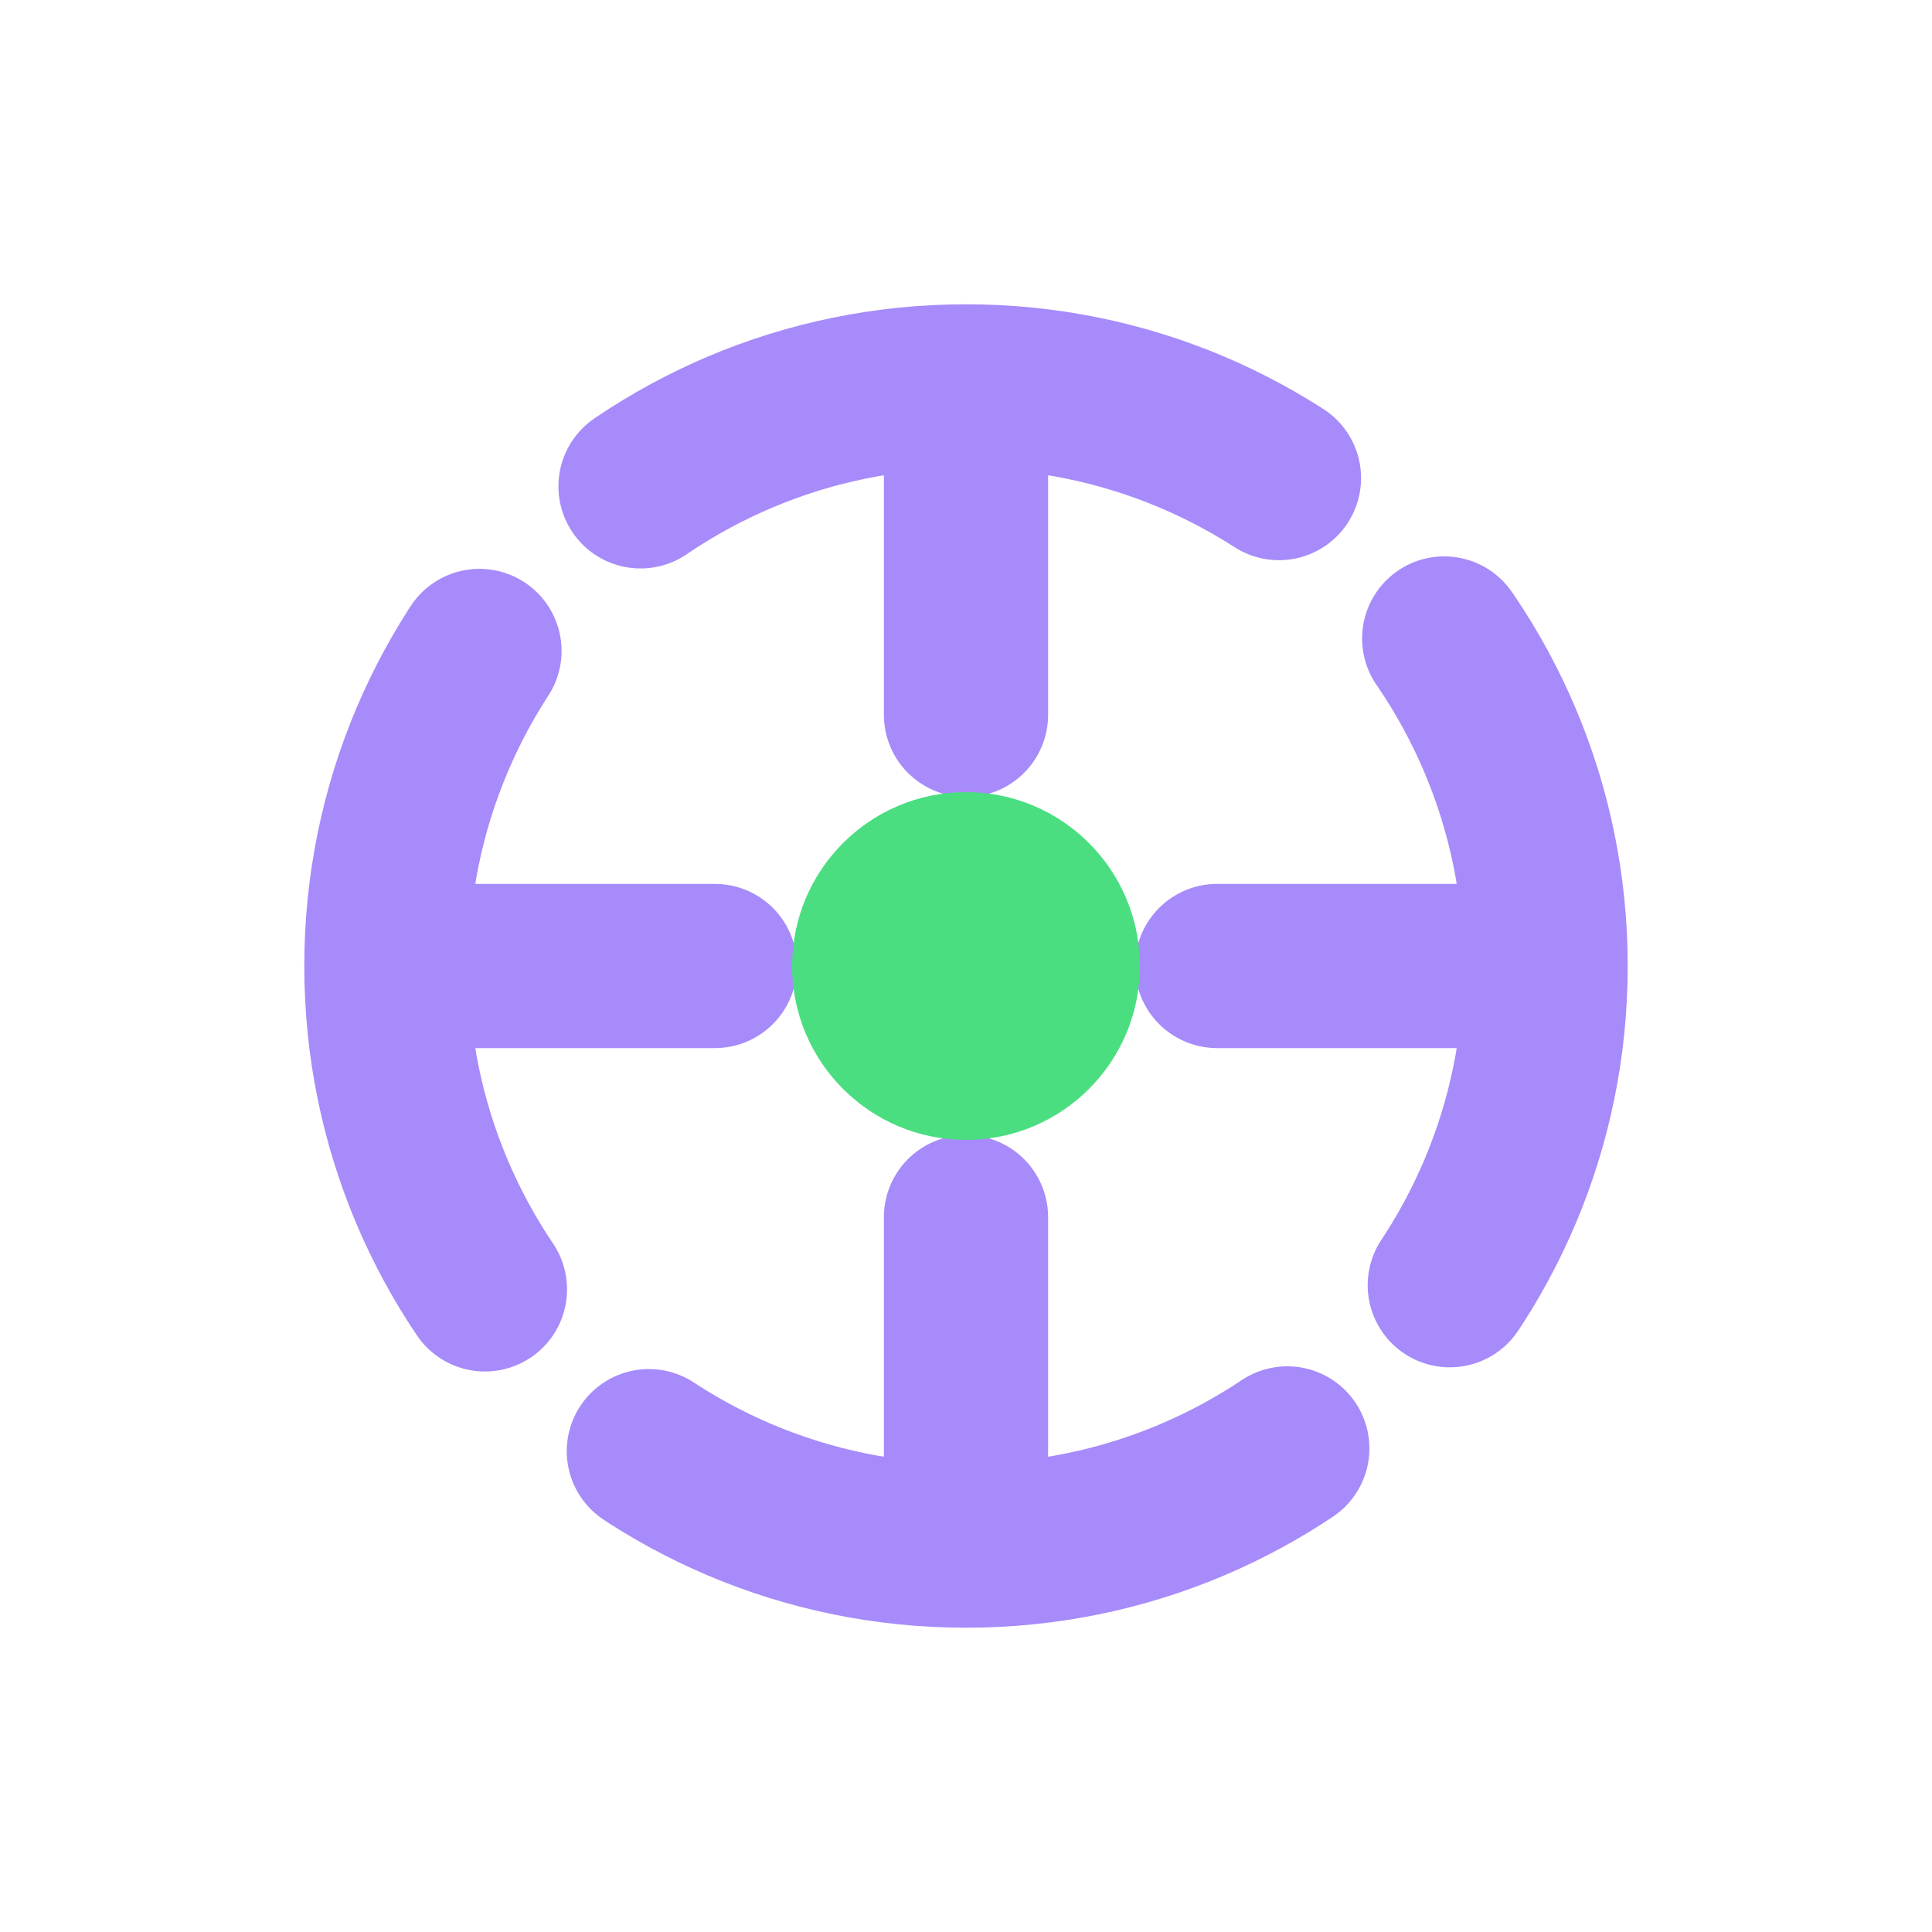
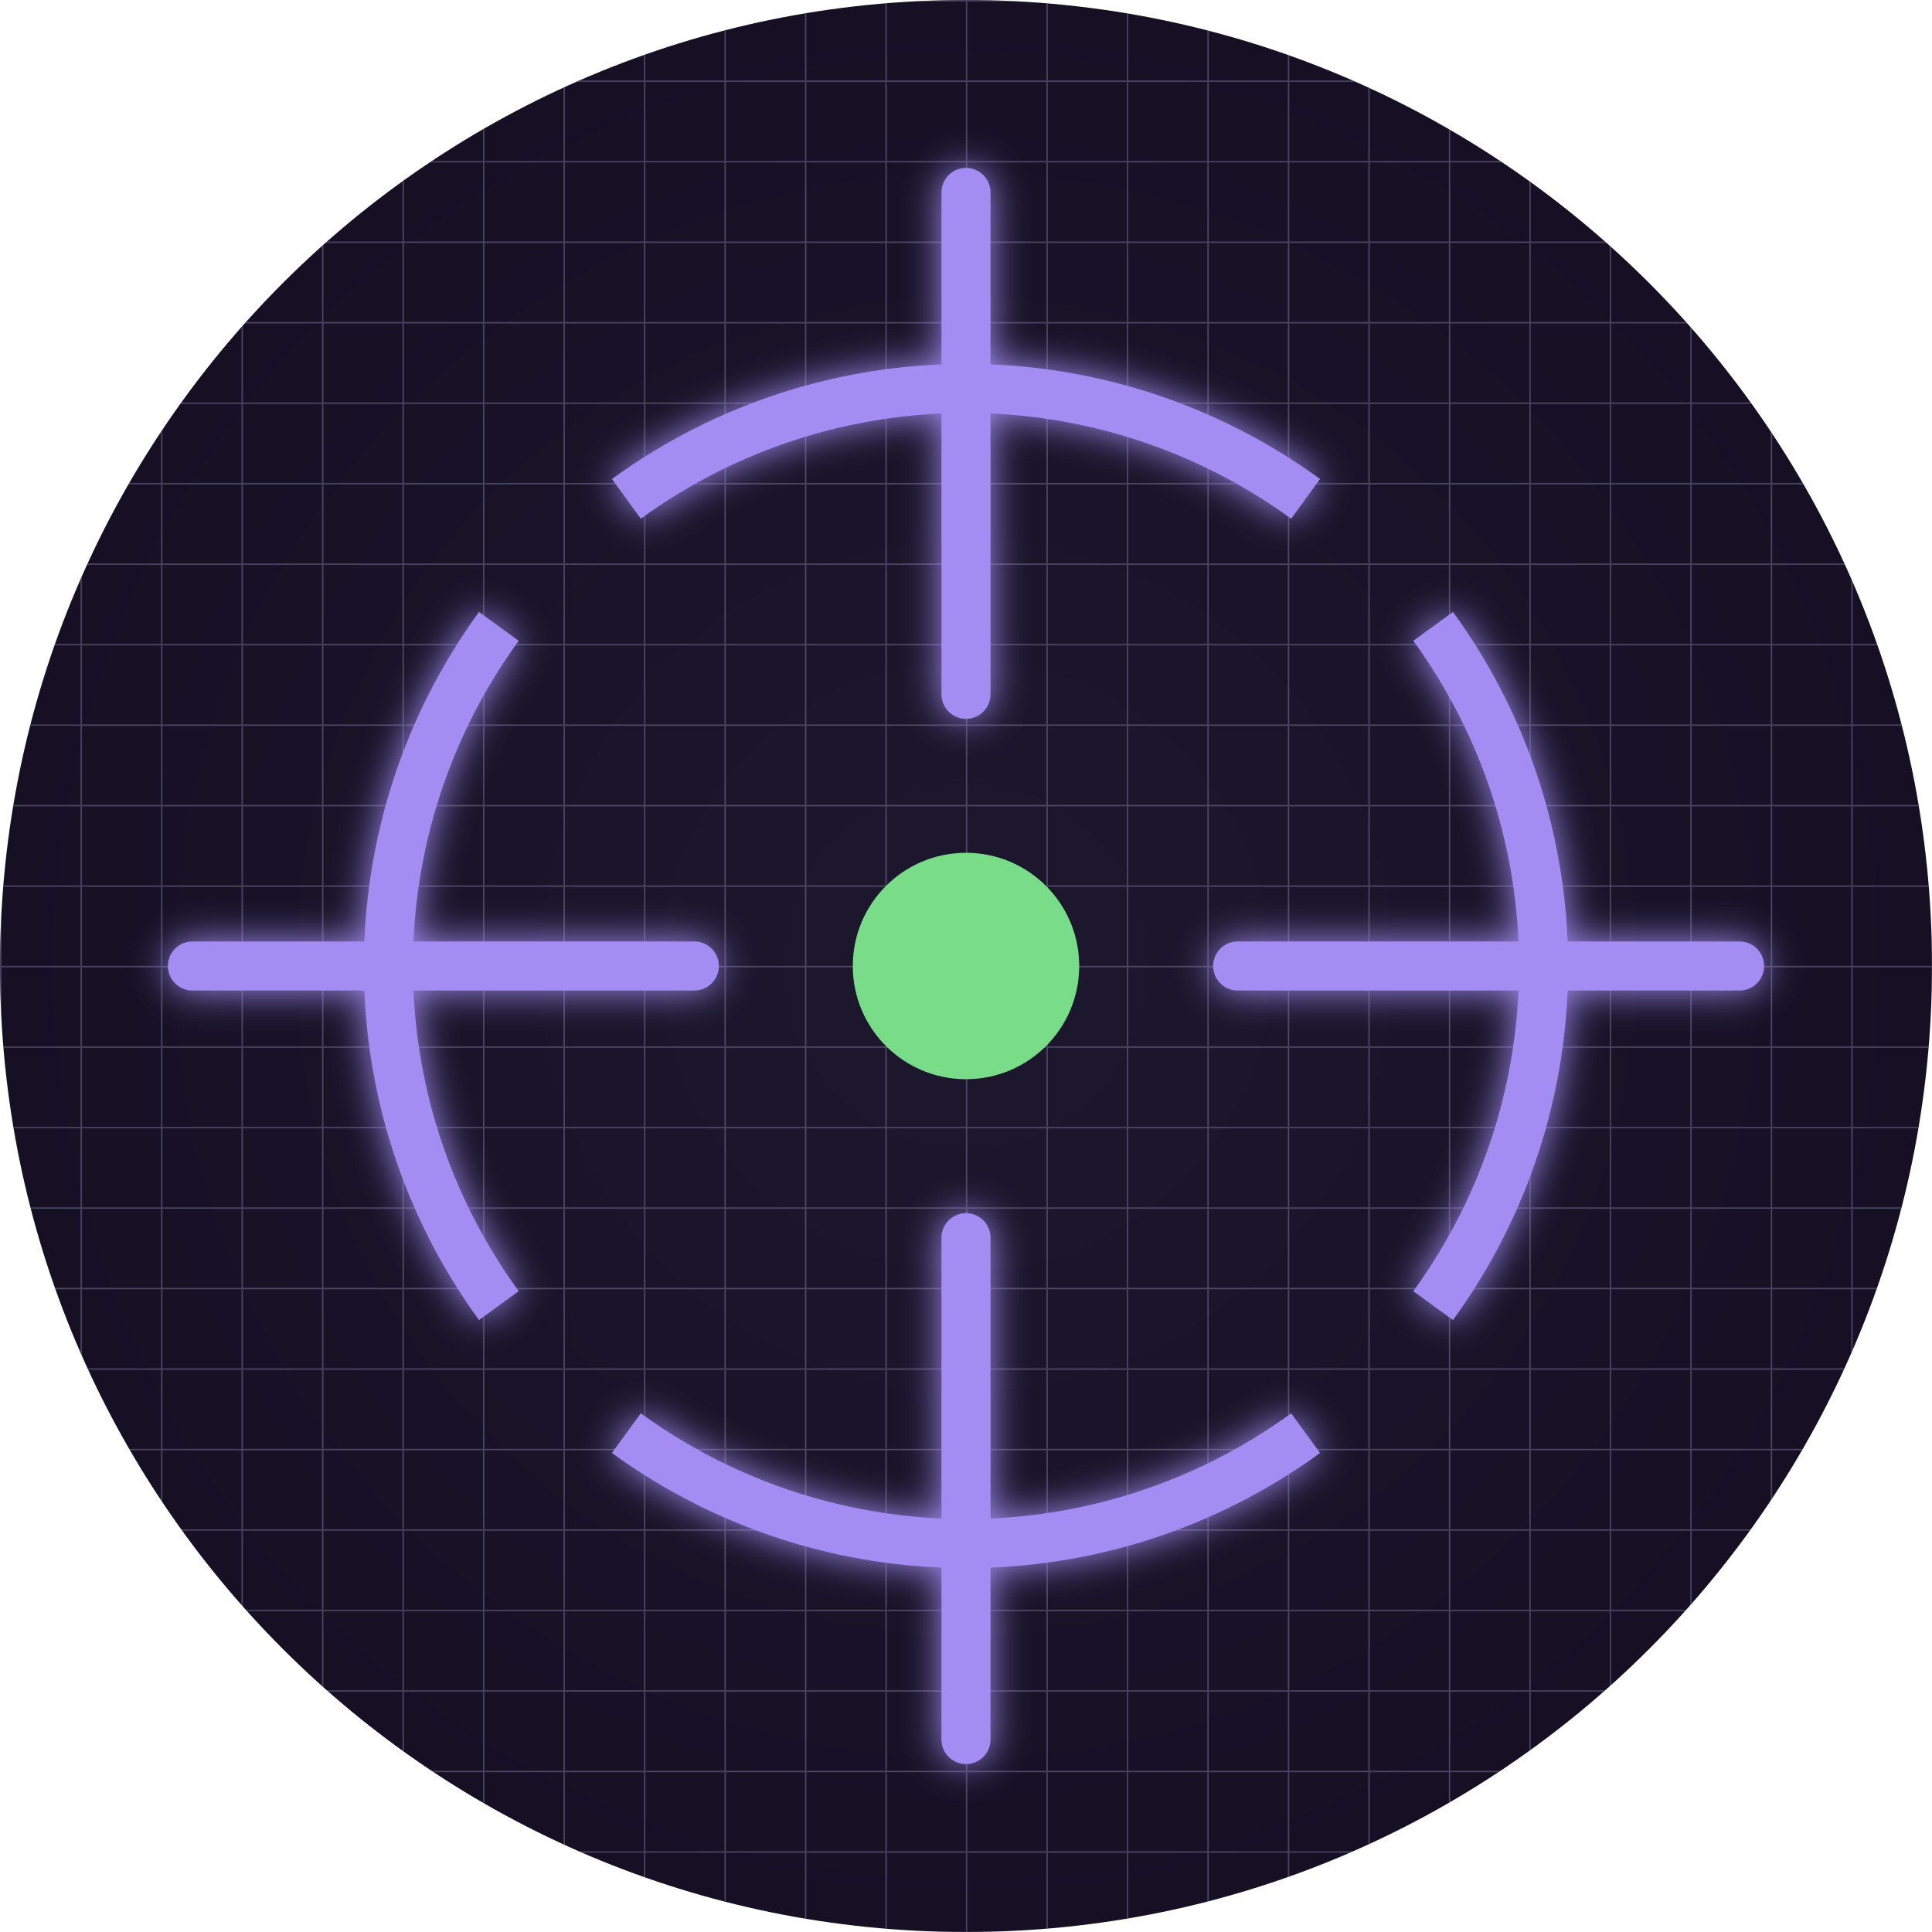
- <svg xmlns="http://www.w3.org/2000/svg" width="100" height="100" viewBox="0 0 100 100" fill="none">
-   <g stroke="#A78BFA" stroke-width="8.5" stroke-linecap="round">
-     <circle cx="50" cy="50" r="30" stroke-dasharray="35 12" stroke-dashoffset="17.5" />
-     <line x1="50" y1="21" x2="50" y2="37" />
-     <line x1="50" y1="79" x2="50" y2="63" />
-     <line x1="21" y1="50" x2="37" y2="50" />
-     <line x1="79" y1="50" x2="63" y2="50" />
+ <svg xmlns="http://www.w3.org/2000/svg" viewBox="0 0 512 512" width="512" height="512">
+   <defs>
+     <pattern id="grid" width="21.33" height="21.33" patternUnits="userSpaceOnUse" x="0" y="0">
+       <path d="M21.33 0 L0 0 0 21.33" fill="none" stroke="#8C86A8" stroke-opacity="0.4" stroke-width="0.8" />
+     </pattern>
+     <radialGradient id="bg" cx="50%" cy="50%" r="50%">
+       <stop offset="0%" stop-color="#1D182E" />
+       <stop offset="100%" stop-color="#151024" />
+     </radialGradient>
+     <filter id="glow" x="-30%" y="-30%" width="160%" height="160%">
+       <feGaussianBlur in="SourceGraphic" stdDeviation="5" result="blur" />
+       <feMerge>
+         <feMergeNode in="blur" />
+         <feMergeNode in="SourceGraphic" />
+       </feMerge>
+     </filter>
+     <clipPath id="circle">
+       <circle cx="256" cy="256" r="256" />
+     </clipPath>
+   </defs>
+   <g clip-path="url(#circle)">
+     <rect width="512" height="512" fill="url(#bg)" />
+     <rect width="512" height="512" fill="url(#grid)" />
  </g>
-   <circle cx="50" cy="50" r="9" fill="#4ADE80" />
+   <g fill="none" stroke="#A38DF2" stroke-width="13" filter="url(#glow)">
+     <g stroke-linecap="butt">
+       <path d="M166 132.2 A153 153 0 0 1 346 132.2" />
+       <path d="M379.8 166 A153 153 0 0 1 379.8 346" />
+       <path d="M346 379.8 A153 153 0 0 1 166 379.8" />
+       <path d="M132.2 346 A153 153 0 0 1 132.2 166" />
+     </g>
+     <g stroke-linecap="round">
+       <line x1="256" y1="51" x2="256" y2="184" />
+       <line x1="256" y1="328" x2="256" y2="461" />
+       <line x1="51" y1="256" x2="184" y2="256" />
+       <line x1="328" y1="256" x2="461" y2="256" />
+     </g>
+   </g>
+   <circle cx="256" cy="256" r="30" fill="#79DC89" />
</svg>
